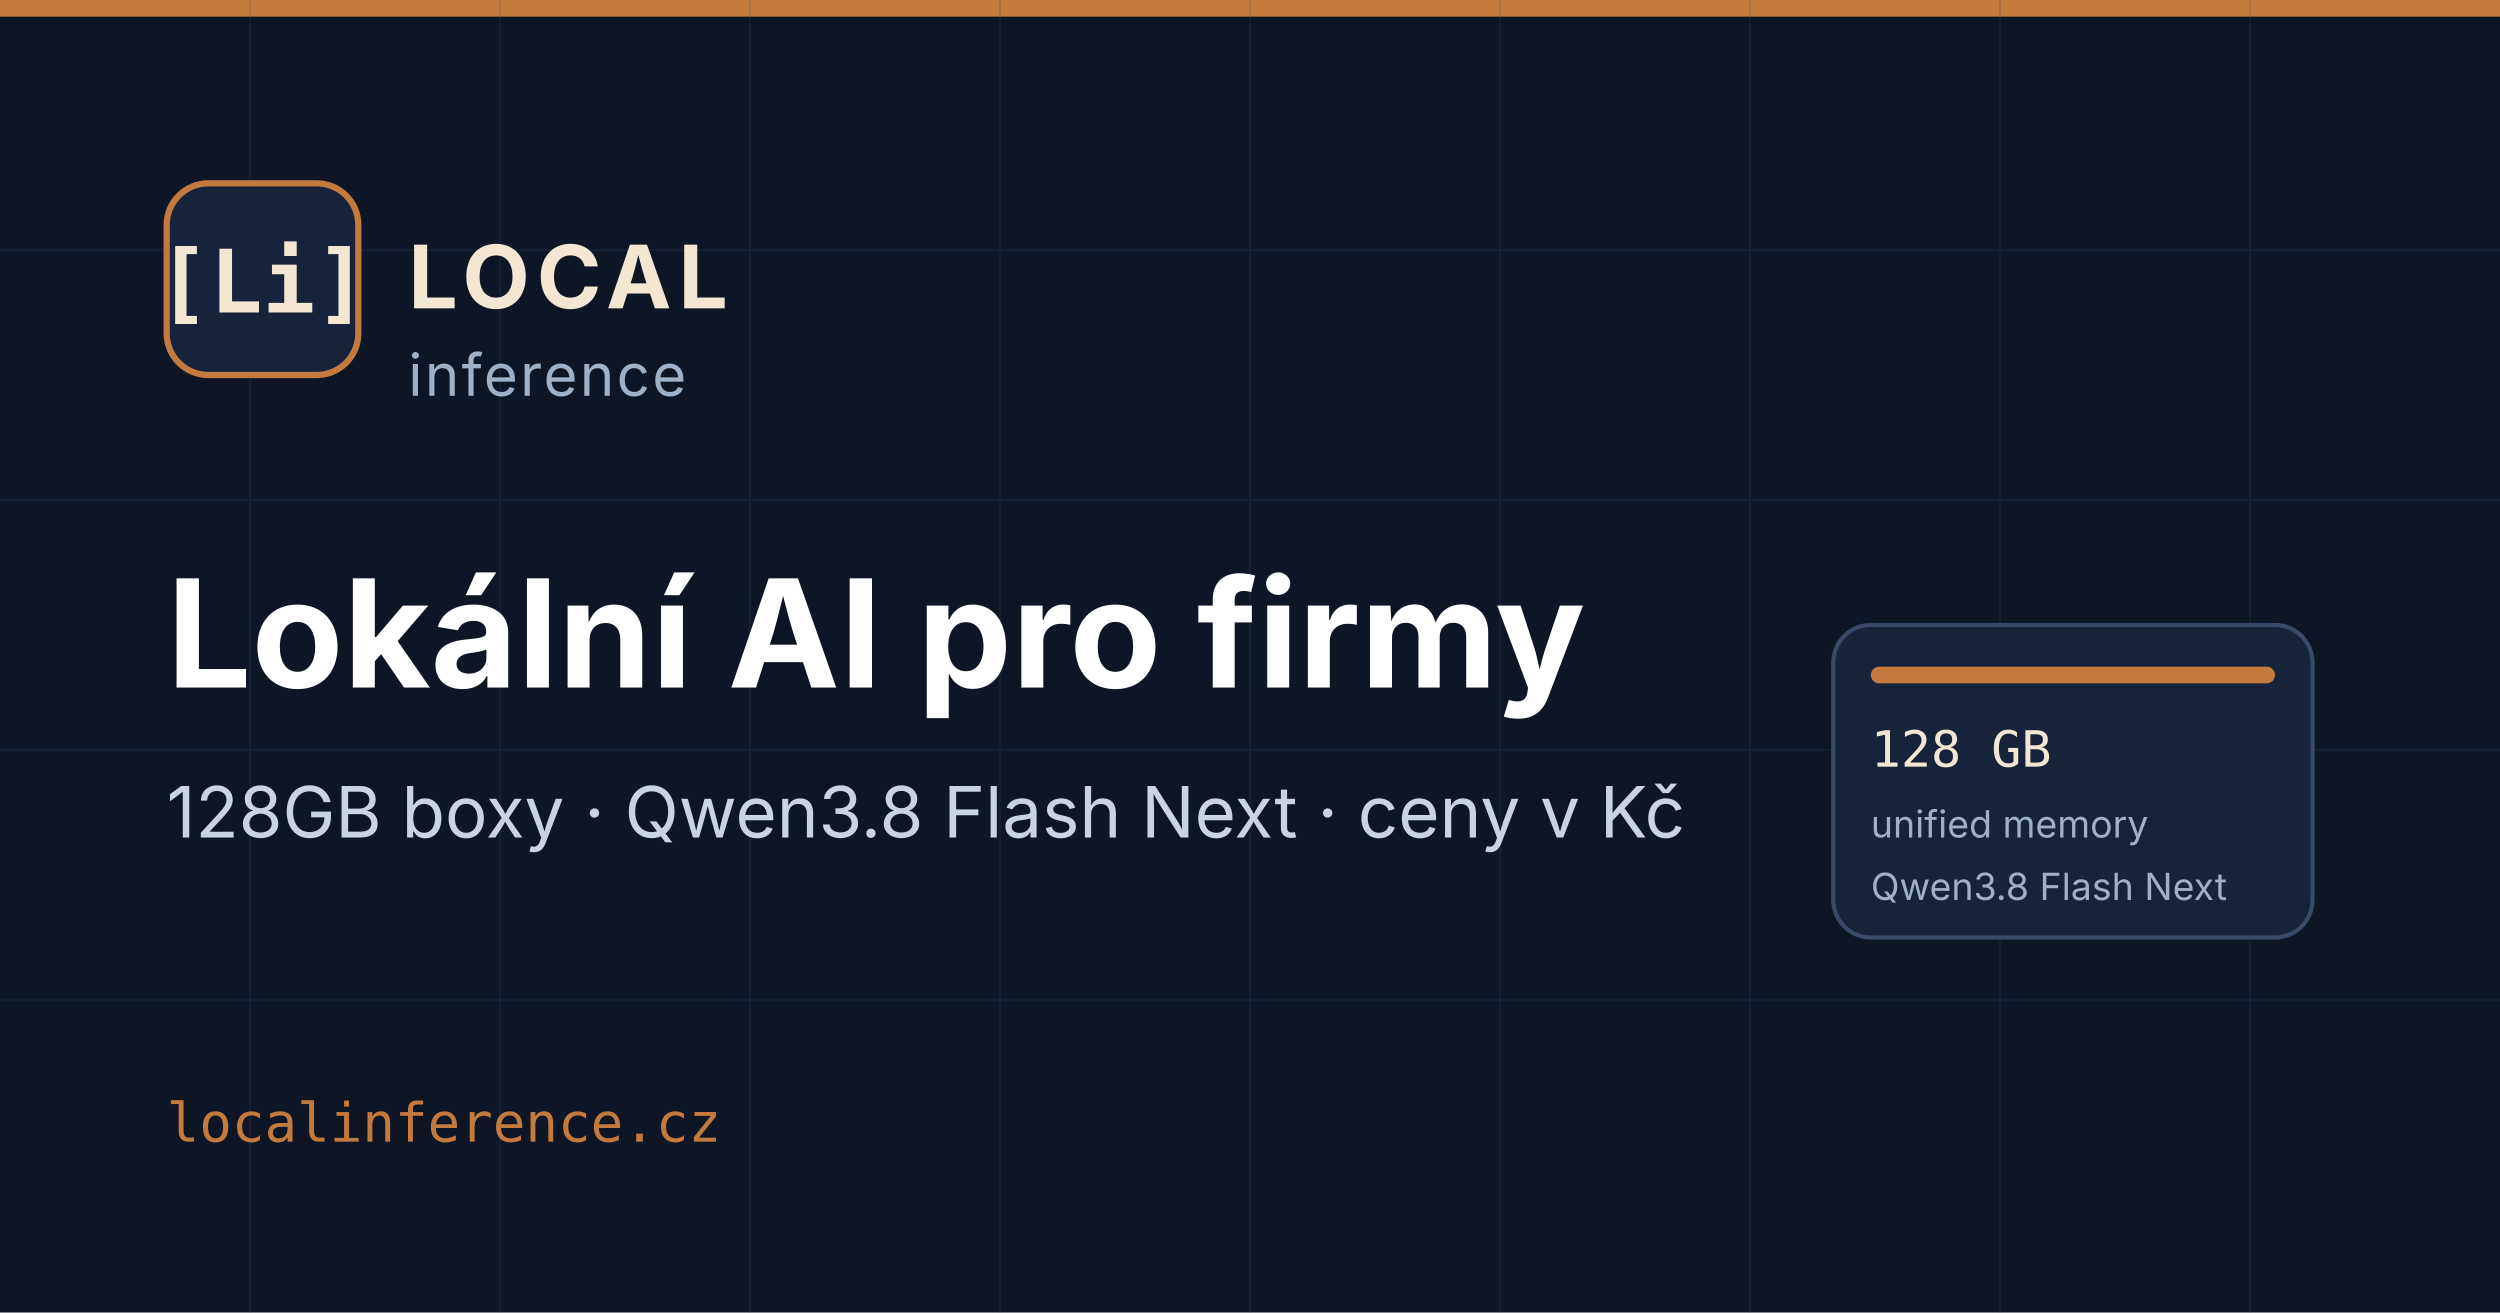
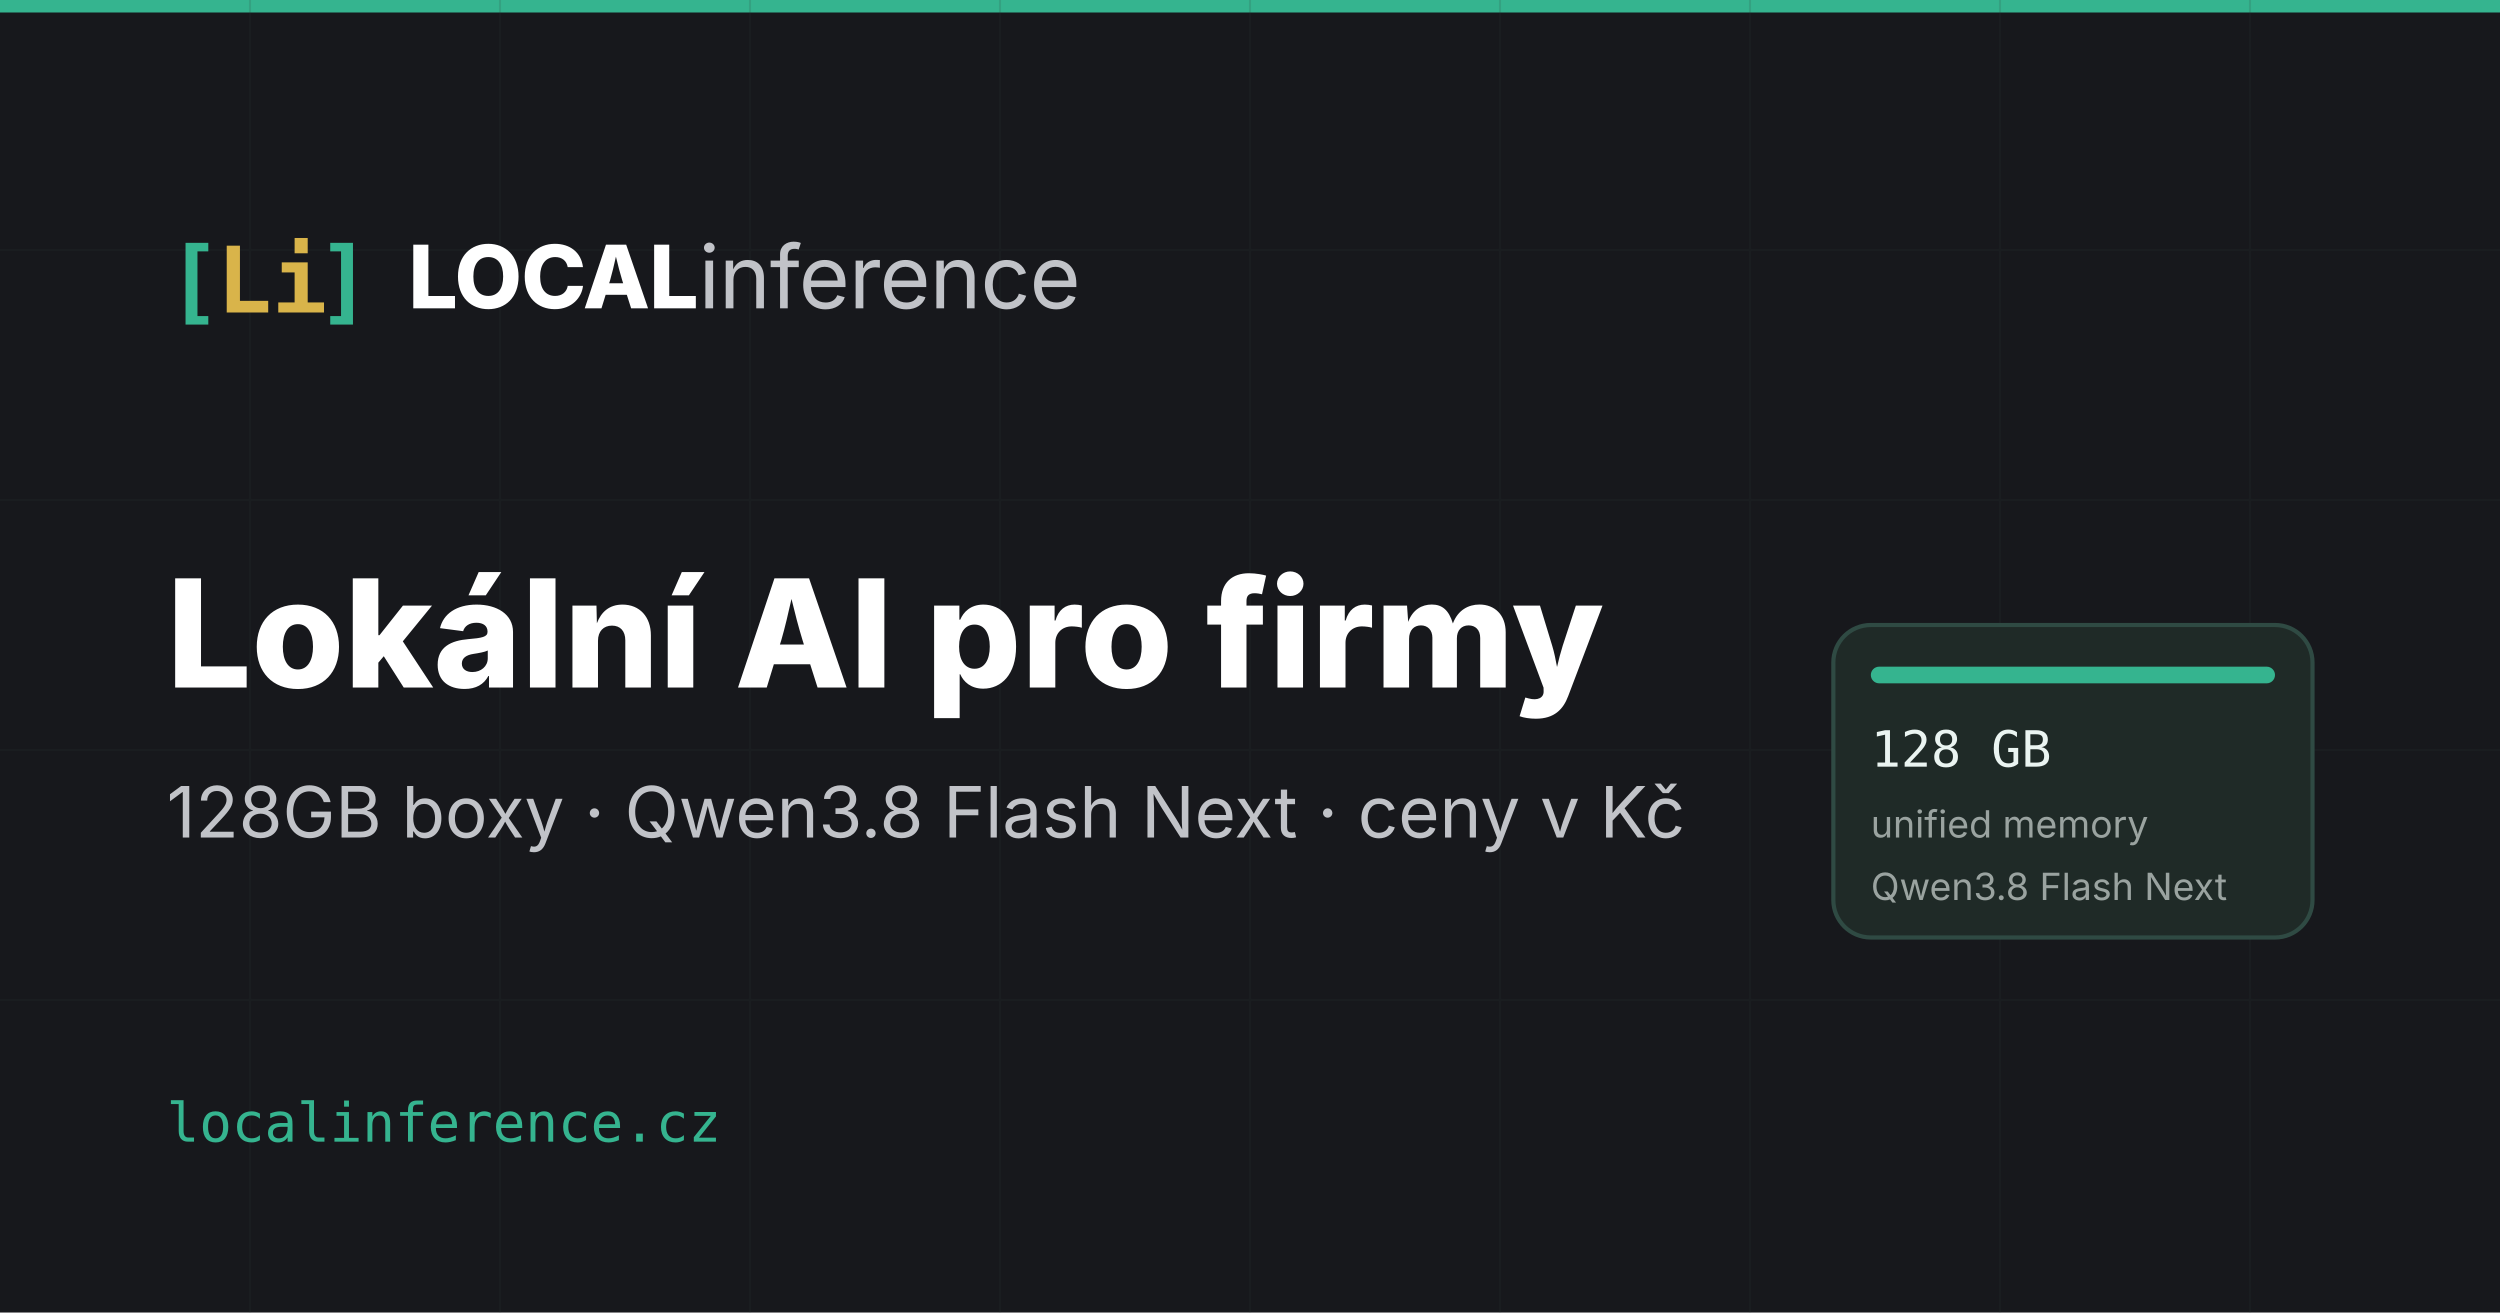
<svg xmlns="http://www.w3.org/2000/svg" width="1200" height="630" viewBox="0 0 1200 630">
-   <rect width="1200" height="630" fill="#0e1626" />
-   <rect x="0" y="0" width="1200" height="8" fill="#c47a3d" />
-   <g opacity="0.18" stroke="#3a4a6a" stroke-width="1">
+   <rect width="1200" height="630" fill="#17181c" />
+   <rect x="0" y="0" width="1200" height="6" fill="#35b48f" />
+   <g opacity="0.16" stroke="#2a3a36" stroke-width="1">
    <path d="M0 120h1200M0 240h1200M0 360h1200M0 480h1200M120 0v630M240 0v630M360 0v630M480 0v630M600 0v630M720 0v630M840 0v630M960 0v630M1080 0v630" />
  </g>
-   <rect x="80" y="88" width="92" height="92" rx="20" fill="#16233b" stroke="#c47a3d" stroke-width="3" />
-   <text x="126" y="150" text-anchor="middle" font-family="ui-monospace, SFMono-Regular, Menlo, Consolas, monospace" font-size="42" font-weight="700" fill="#f3e7d3">[Li]</text>
-   <text x="196" y="148" font-family="system-ui, -apple-system, Segoe UI, sans-serif" font-size="42" font-weight="700" letter-spacing="0.08em" fill="#f3e7d3">LOCAL</text>
-   <text x="196" y="190" font-family="system-ui, -apple-system, Segoe UI, sans-serif" font-size="28" font-weight="400" letter-spacing="0.04em" fill="#9fb0c9">inference</text>
-   <text x="80" y="330" font-family="system-ui, -apple-system, Segoe UI, sans-serif" font-size="72" font-weight="700" fill="#ffffff">Lokální AI pro firmy</text>
-   <text x="80" y="402" font-family="system-ui, -apple-system, Segoe UI, sans-serif" font-size="34" fill="#c9d3e2">128GB boxy · Qwen3.8 Flash Next · ceny v Kč</text>
-   <text x="80" y="548" font-family="ui-monospace, SFMono-Regular, Menlo, Consolas, monospace" font-size="26" fill="#c47a3d">localinference.cz</text>
+   <g>
+     <text x="80" y="150" font-family="ui-monospace, SFMono-Regular, Menlo, Consolas, monospace" font-size="44" font-weight="700" fill="#35b48f">[</text>
+     <text x="104" y="150" font-family="ui-monospace, SFMono-Regular, Menlo, Consolas, monospace" font-size="44" font-weight="700" fill="#d9b44a">Li</text>
+     <text x="152" y="150" font-family="ui-monospace, SFMono-Regular, Menlo, Consolas, monospace" font-size="44" font-weight="700" fill="#35b48f">]</text>
+     <text x="196" y="148" font-family="system-ui, -apple-system, Segoe UI, sans-serif" font-size="42" font-weight="800" letter-spacing="-0.01em" fill="#ffffff">LOCAL<tspan font-weight="400" fill="#c1c3c8">inference</tspan>
+     </text>
+   </g>
+   <text x="80" y="330" font-family="system-ui, -apple-system, Segoe UI, sans-serif" font-size="72" font-weight="800" fill="#ffffff">Lokální AI pro firmy</text>
+   <text x="80" y="402" font-family="system-ui, -apple-system, Segoe UI, sans-serif" font-size="34" fill="#c1c3c8">128GB boxy · Qwen3.8 Flash Next · ceny v Kč</text>
+   <text x="80" y="548" font-family="ui-monospace, SFMono-Regular, Menlo, Consolas, monospace" font-size="26" fill="#35b48f">localinference.cz</text>
  <g transform="translate(880 300)">
-     <rect x="0" y="0" width="230" height="150" rx="18" fill="#16233b" stroke="#3a4a6a" stroke-width="2" />
-     <rect x="18" y="20" width="194" height="8" rx="4" fill="#c47a3d" />
-     <text x="18" y="68" font-family="ui-monospace, SFMono-Regular, Menlo, Consolas, monospace" font-size="24" fill="#f3e7d3">128 GB</text>
-     <text x="18" y="102" font-family="system-ui, -apple-system, Segoe UI, sans-serif" font-size="18" fill="#9fb0c9">unified memory</text>
-     <text x="18" y="132" font-family="system-ui, -apple-system, Segoe UI, sans-serif" font-size="18" fill="#9fb0c9">Qwen3.8 Flash Next</text>
+     <rect x="0" y="0" width="230" height="150" rx="18" fill="#1f2a27" stroke="#2f4a43" stroke-width="2" />
+     <rect x="18" y="20" width="194" height="8" rx="4" fill="#35b48f" />
+     <text x="18" y="68" font-family="ui-monospace, SFMono-Regular, Menlo, Consolas, monospace" font-size="24" fill="#eaf4f1">128 GB</text>
+     <text x="18" y="102" font-family="system-ui, -apple-system, Segoe UI, sans-serif" font-size="18" fill="#9aa3a0">unified memory</text>
+     <text x="18" y="132" font-family="system-ui, -apple-system, Segoe UI, sans-serif" font-size="18" fill="#9aa3a0">Qwen3.8 Flash Next</text>
  </g>
</svg>
